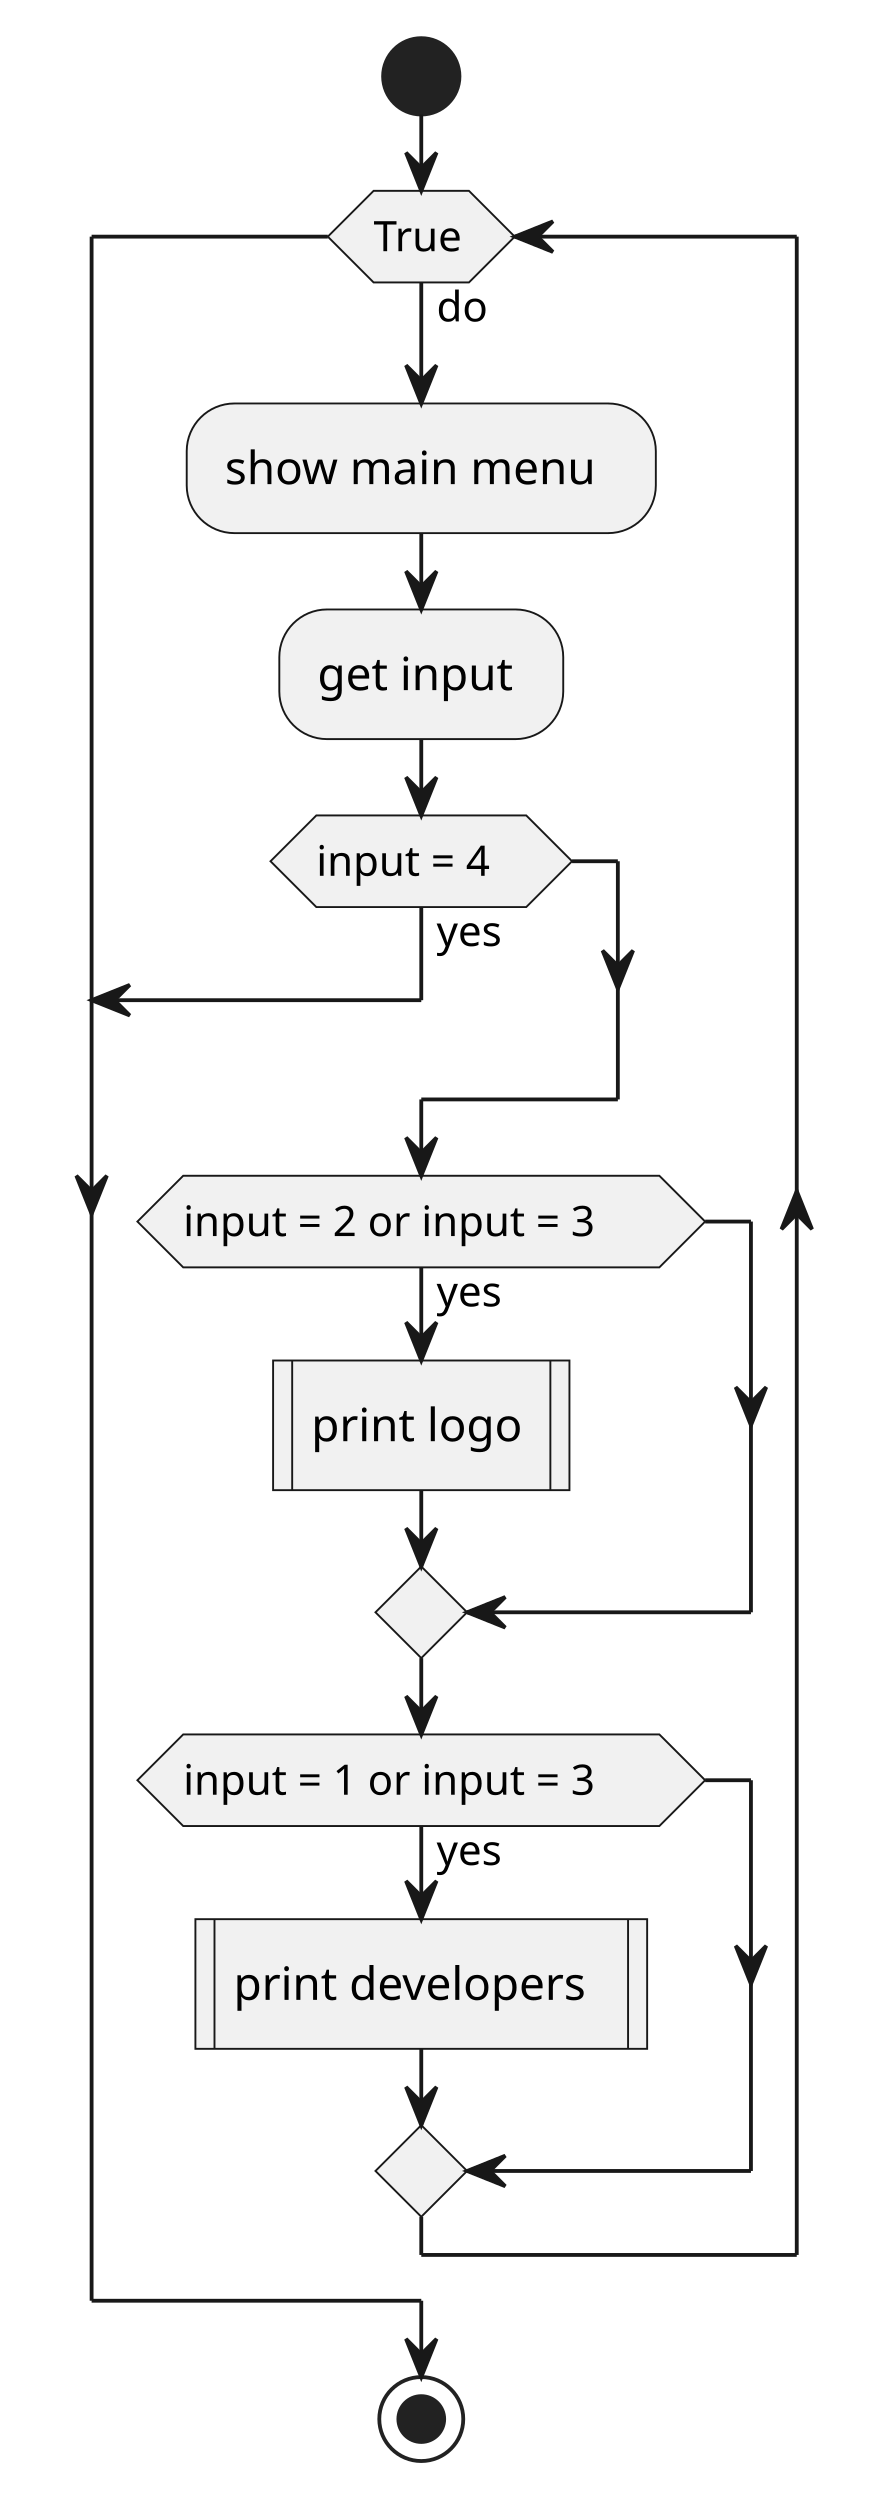
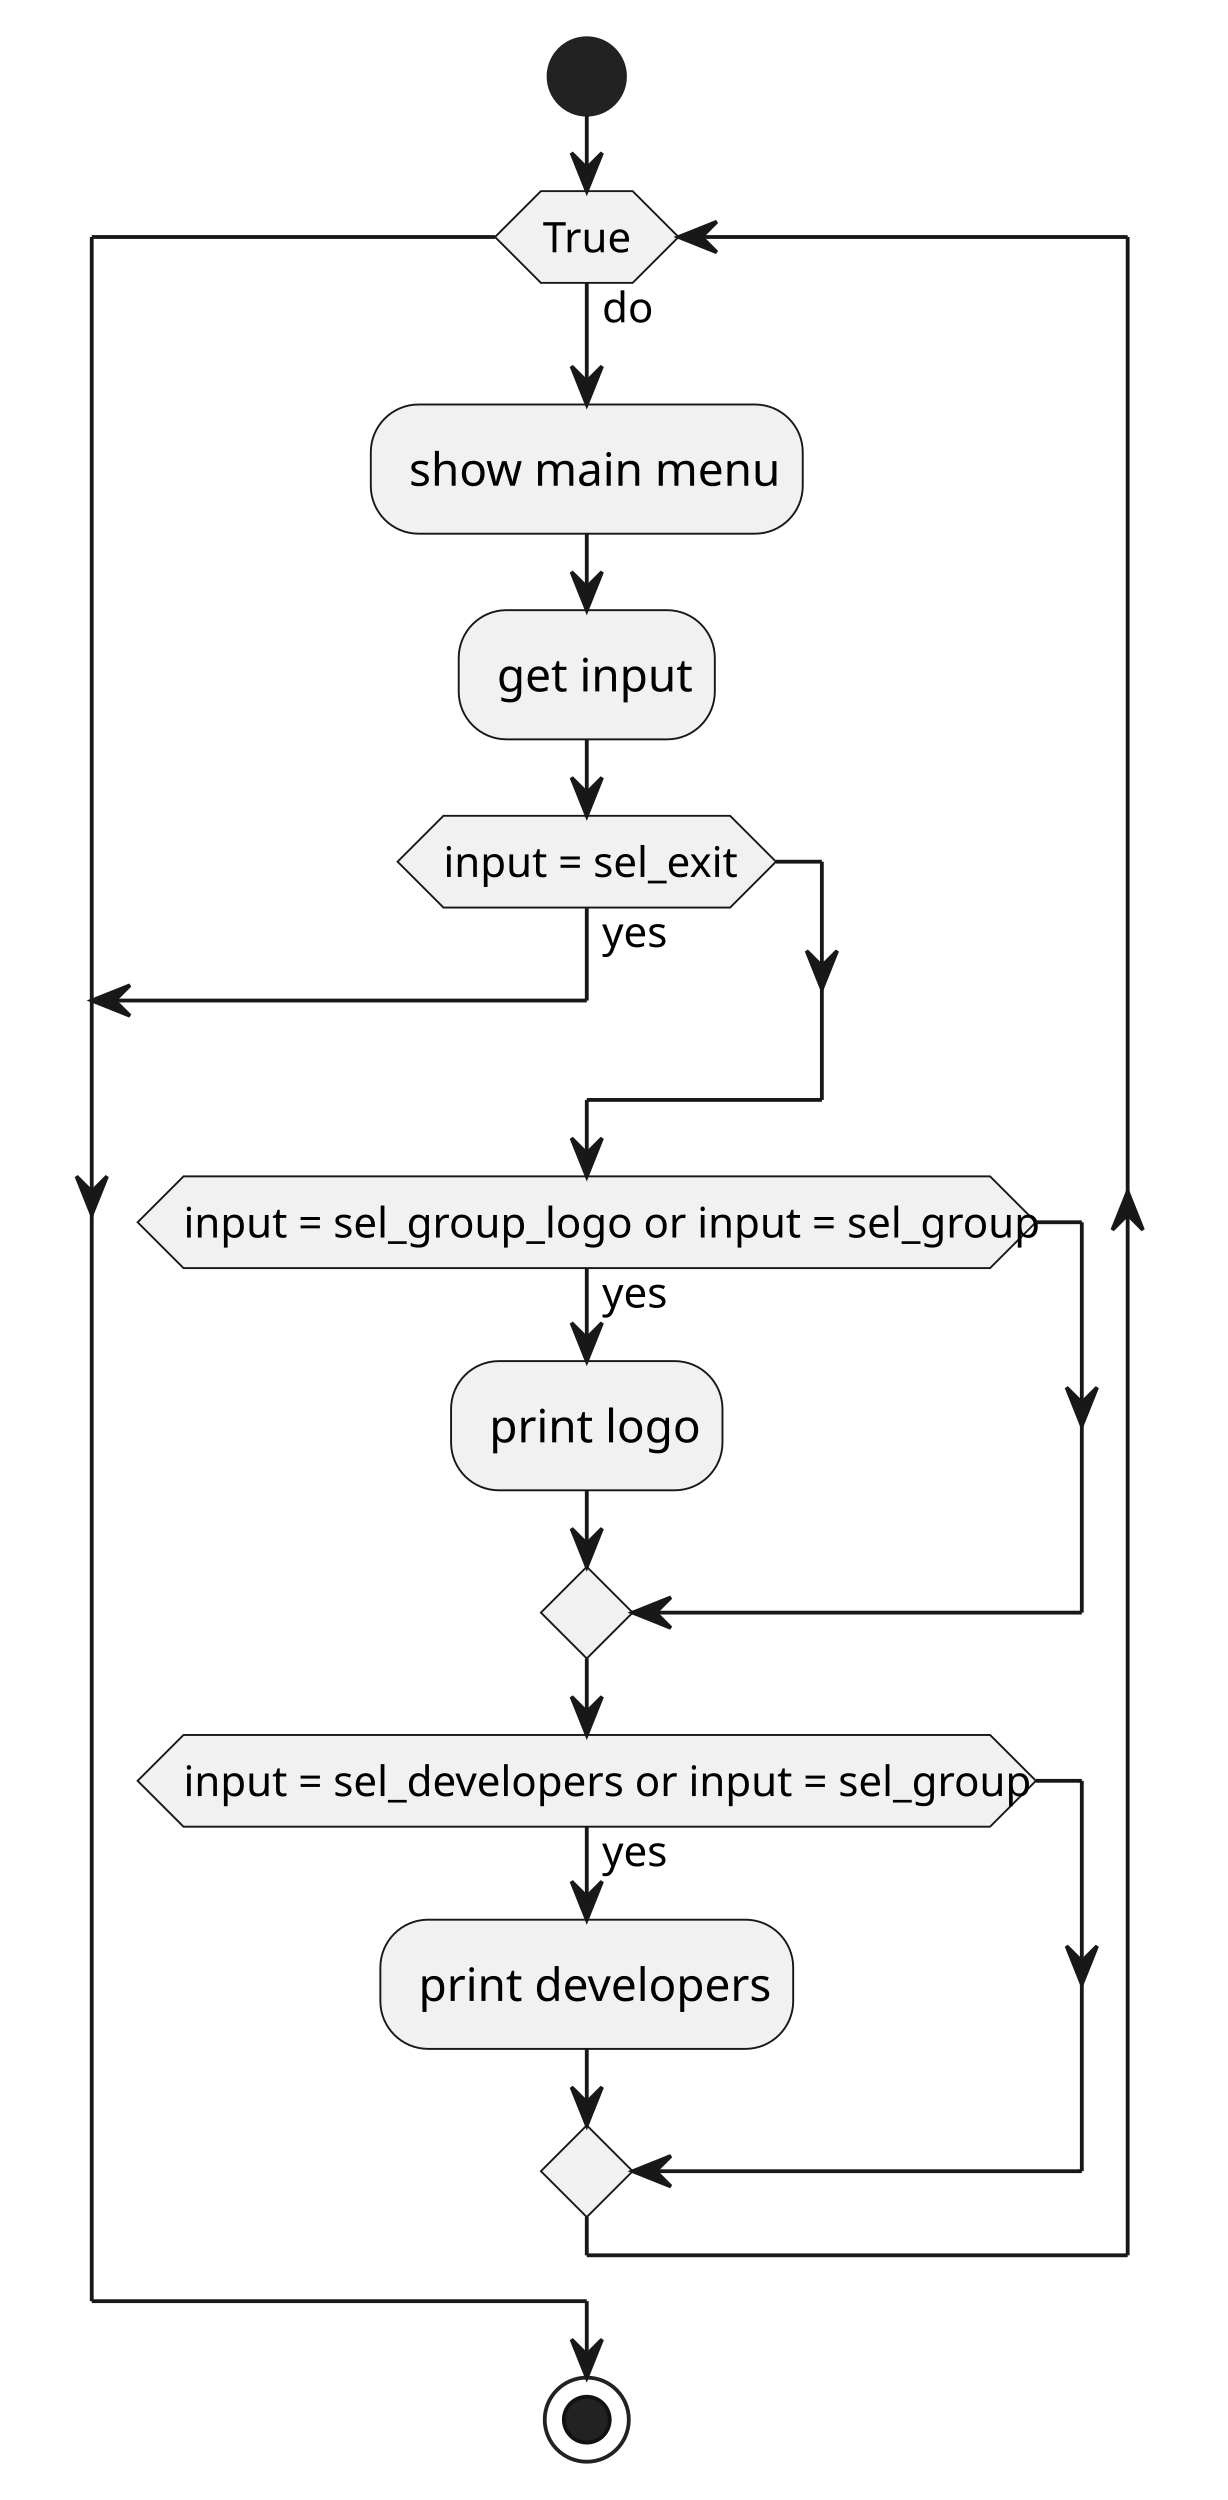
- <svg xmlns="http://www.w3.org/2000/svg" contentStyleType="text/css" data-diagram-type="ACTIVITY" height="655px" preserveAspectRatio="none" style="width:234px;height:655px;background:#FFFFFF;" version="1.1" viewBox="0 0 234 655" width="234px" zoomAndPan="magnify">
+ <svg xmlns="http://www.w3.org/2000/svg" contentStyleType="text/css" height="654px" preserveAspectRatio="none" style="width:321px;height:654px;background:#FFFFFF;" version="1.1" viewBox="0 0 321 654" width="321px" zoomAndPan="magnify">
  <defs />
  <g>
-     <ellipse cx="110.374" cy="20" fill="#222222" rx="10" ry="10" style="stroke:#222222;stroke-width:1;" />
-     <rect fill="#F1F1F1" height="33.969" rx="12.5" ry="12.5" style="stroke:#181818;stroke-width:0.5;" width="122.908" x="48.92" y="105.71" />
-     <text fill="#000000" font-family="sans-serif" font-size="12" lengthAdjust="spacing" textLength="102.908" x="58.92" y="126.849">show main menu</text>
-     <rect fill="#F1F1F1" height="33.969" rx="12.5" ry="12.5" style="stroke:#181818;stroke-width:0.5;" width="74.387" x="73.181" y="159.679" />
-     <text fill="#000000" font-family="sans-serif" font-size="12" lengthAdjust="spacing" textLength="54.387" x="83.181" y="180.818">get input</text>
-     <polygon fill="#F1F1F1" points="82.874,213.648,137.875,213.648,149.875,225.648,137.875,237.648,82.874,237.648,70.874,225.648,82.874,213.648" style="stroke:#181818;stroke-width:0.5;" />
-     <text fill="#000000" font-family="sans-serif" font-size="11" lengthAdjust="spacing" textLength="19.008" x="114.374" y="247.858">yes</text>
-     <text fill="#000000" font-family="sans-serif" font-size="11" lengthAdjust="spacing" textLength="51.503" x="82.874" y="229.456">input = 4</text>
-     <rect fill="#F1F1F1" height="33.969" style="stroke:#181818;stroke-width:0.5;" width="77.644" x="71.552" y="356.453" />
-     <line style="stroke:#181818;stroke-width:0.5;" x1="76.552" x2="76.552" y1="356.453" y2="390.421" />
-     <line style="stroke:#181818;stroke-width:0.5;" x1="144.197" x2="144.197" y1="356.453" y2="390.421" />
-     <text fill="#000000" font-family="sans-serif" font-size="12" lengthAdjust="spacing" textLength="57.645" x="81.552" y="377.591">print logo</text>
-     <polygon fill="#F1F1F1" points="48,308.05,172.749,308.05,184.749,320.05,172.749,332.05,48,332.05,36,320.05,48,308.05" style="stroke:#181818;stroke-width:0.5;" />
-     <text fill="#000000" font-family="sans-serif" font-size="11" lengthAdjust="spacing" textLength="19.008" x="114.374" y="342.261">yes</text>
-     <text fill="#000000" font-family="sans-serif" font-size="11" lengthAdjust="spacing" textLength="121.252" x="48" y="323.858">input = 2 or input = 3</text>
-     <polygon fill="#F1F1F1" points="110.374,410.421,122.374,422.421,110.374,434.421,98.374,422.421,110.374,410.421" style="stroke:#181818;stroke-width:0.5;" />
-     <rect fill="#F1F1F1" height="33.969" style="stroke:#181818;stroke-width:0.5;" width="118.356" x="51.197" y="502.824" />
-     <line style="stroke:#181818;stroke-width:0.5;" x1="56.197" x2="56.197" y1="502.824" y2="536.793" />
-     <line style="stroke:#181818;stroke-width:0.5;" x1="164.552" x2="164.552" y1="502.824" y2="536.793" />
-     <text fill="#000000" font-family="sans-serif" font-size="12" lengthAdjust="spacing" textLength="98.356" x="61.197" y="523.962">print developers</text>
-     <polygon fill="#F1F1F1" points="48,454.421,172.749,454.421,184.749,466.421,172.749,478.421,48,478.421,36,466.421,48,454.421" style="stroke:#181818;stroke-width:0.5;" />
-     <text fill="#000000" font-family="sans-serif" font-size="11" lengthAdjust="spacing" textLength="19.008" x="114.374" y="488.632">yes</text>
-     <text fill="#000000" font-family="sans-serif" font-size="11" lengthAdjust="spacing" textLength="121.252" x="48" y="470.229">input = 1 or input = 3</text>
-     <polygon fill="#F1F1F1" points="110.374,556.793,122.374,568.793,110.374,580.793,98.374,568.793,110.374,556.793" style="stroke:#181818;stroke-width:0.5;" />
-     <polygon fill="#F1F1F1" points="97.884,50,122.865,50,134.865,62,122.865,74,97.884,74,85.884,62,97.884,50" style="stroke:#181818;stroke-width:0.5;" />
-     <text fill="#000000" font-family="sans-serif" font-size="11" lengthAdjust="spacing" textLength="13.712" x="114.374" y="84.21">do</text>
-     <text fill="#000000" font-family="sans-serif" font-size="11" lengthAdjust="spacing" textLength="24.981" x="97.884" y="65.808">True</text>
-     <ellipse cx="110.374" cy="633.793" fill="none" rx="11" ry="11" style="stroke:#222222;stroke-width:1;" />
-     <ellipse cx="110.374" cy="633.793" fill="#222222" rx="6" ry="6" style="stroke:#222222;stroke-width:1;" />
-     <line style="stroke:#181818;stroke-width:1;" x1="110.374" x2="110.374" y1="139.679" y2="159.679" />
-     <polygon fill="#181818" points="106.374,149.679,110.374,159.679,114.374,149.679,110.374,153.679" style="stroke:#181818;stroke-width:1;" />
-     <line style="stroke:#181818;stroke-width:1;" x1="110.374" x2="110.374" y1="237.648" y2="262.05" />
-     <line style="stroke:#181818;stroke-width:1;" x1="110.374" x2="24" y1="262.05" y2="262.05" />
-     <polygon fill="#181818" points="34,258.05,24,262.05,34,266.05,30,262.05" style="stroke:#181818;stroke-width:1;" />
-     <line style="stroke:#181818;stroke-width:1;" x1="149.875" x2="161.875" y1="225.648" y2="225.648" />
-     <polygon fill="#181818" points="157.875,249.05,161.875,259.05,165.875,249.05,161.875,253.05" style="stroke:#181818;stroke-width:1;" />
-     <line style="stroke:#181818;stroke-width:1;" x1="161.875" x2="161.875" y1="225.648" y2="288.05" />
-     <line style="stroke:#181818;stroke-width:1;" x1="161.875" x2="110.374" y1="288.05" y2="288.05" />
-     <line style="stroke:#181818;stroke-width:1;" x1="110.374" x2="110.374" y1="288.05" y2="308.05" />
-     <polygon fill="#181818" points="106.374,298.05,110.374,308.05,114.374,298.05,110.374,302.05" style="stroke:#181818;stroke-width:1;" />
-     <line style="stroke:#181818;stroke-width:1;" x1="110.374" x2="110.374" y1="193.648" y2="213.648" />
-     <polygon fill="#181818" points="106.374,203.648,110.374,213.648,114.374,203.648,110.374,207.648" style="stroke:#181818;stroke-width:1;" />
-     <line style="stroke:#181818;stroke-width:1;" x1="110.374" x2="110.374" y1="332.05" y2="356.453" />
-     <polygon fill="#181818" points="106.374,346.453,110.374,356.453,114.374,346.453,110.374,350.453" style="stroke:#181818;stroke-width:1;" />
-     <line style="stroke:#181818;stroke-width:1;" x1="184.749" x2="196.749" y1="320.05" y2="320.05" />
-     <polygon fill="#181818" points="192.749,363.437,196.749,373.437,200.749,363.437,196.749,367.437" style="stroke:#181818;stroke-width:1;" />
-     <line style="stroke:#181818;stroke-width:1;" x1="196.749" x2="196.749" y1="320.05" y2="422.421" />
-     <line style="stroke:#181818;stroke-width:1;" x1="196.749" x2="122.374" y1="422.421" y2="422.421" />
-     <polygon fill="#181818" points="132.375,418.421,122.374,422.421,132.375,426.421,128.375,422.421" style="stroke:#181818;stroke-width:1;" />
-     <line style="stroke:#181818;stroke-width:1;" x1="110.374" x2="110.374" y1="390.421" y2="410.421" />
-     <polygon fill="#181818" points="106.374,400.421,110.374,410.421,114.374,400.421,110.374,404.421" style="stroke:#181818;stroke-width:1;" />
-     <line style="stroke:#181818;stroke-width:1;" x1="110.374" x2="110.374" y1="478.421" y2="502.824" />
-     <polygon fill="#181818" points="106.374,492.824,110.374,502.824,114.374,492.824,110.374,496.824" style="stroke:#181818;stroke-width:1;" />
-     <line style="stroke:#181818;stroke-width:1;" x1="184.749" x2="196.749" y1="466.421" y2="466.421" />
-     <polygon fill="#181818" points="192.749,509.808,196.749,519.808,200.749,509.808,196.749,513.808" style="stroke:#181818;stroke-width:1;" />
-     <line style="stroke:#181818;stroke-width:1;" x1="196.749" x2="196.749" y1="466.421" y2="568.793" />
-     <line style="stroke:#181818;stroke-width:1;" x1="196.749" x2="122.374" y1="568.793" y2="568.793" />
-     <polygon fill="#181818" points="132.375,564.793,122.374,568.793,132.375,572.793,128.375,568.793" style="stroke:#181818;stroke-width:1;" />
-     <line style="stroke:#181818;stroke-width:1;" x1="110.374" x2="110.374" y1="536.793" y2="556.793" />
-     <polygon fill="#181818" points="106.374,546.793,110.374,556.793,114.374,546.793,110.374,550.793" style="stroke:#181818;stroke-width:1;" />
-     <line style="stroke:#181818;stroke-width:1;" x1="110.374" x2="110.374" y1="434.421" y2="454.421" />
-     <polygon fill="#181818" points="106.374,444.421,110.374,454.421,114.374,444.421,110.374,448.421" style="stroke:#181818;stroke-width:1;" />
-     <line style="stroke:#181818;stroke-width:1;" x1="110.374" x2="110.374" y1="74" y2="105.71" />
-     <polygon fill="#181818" points="106.374,95.71,110.374,105.71,114.374,95.71,110.374,99.71" style="stroke:#181818;stroke-width:1;" />
-     <line style="stroke:#181818;stroke-width:1;" x1="110.374" x2="110.374" y1="580.793" y2="590.793" />
-     <line style="stroke:#181818;stroke-width:1;" x1="110.374" x2="208.749" y1="590.793" y2="590.793" />
-     <polygon fill="#181818" points="204.749,322.05,208.749,312.05,212.749,322.05,208.749,318.05" style="stroke:#181818;stroke-width:1;" />
-     <line style="stroke:#181818;stroke-width:1;" x1="208.749" x2="208.749" y1="62" y2="590.793" />
-     <line style="stroke:#181818;stroke-width:1;" x1="208.749" x2="134.865" y1="62" y2="62" />
-     <polygon fill="#181818" points="144.865,58,134.865,62,144.865,66,140.865,62" style="stroke:#181818;stroke-width:1;" />
-     <line style="stroke:#181818;stroke-width:1;" x1="85.884" x2="24" y1="62" y2="62" />
-     <polygon fill="#181818" points="20,308.05,24,318.05,28,308.05,24,312.05" style="stroke:#181818;stroke-width:1;" />
-     <line style="stroke:#181818;stroke-width:1;" x1="24" x2="24" y1="62" y2="602.793" />
-     <line style="stroke:#181818;stroke-width:1;" x1="24" x2="110.374" y1="602.793" y2="602.793" />
-     <line style="stroke:#181818;stroke-width:1;" x1="110.374" x2="110.374" y1="602.793" y2="622.793" />
-     <polygon fill="#181818" points="106.374,612.793,110.374,622.793,114.374,612.793,110.374,616.793" style="stroke:#181818;stroke-width:1;" />
-     <line style="stroke:#181818;stroke-width:1;" x1="110.374" x2="110.374" y1="30" y2="50" />
-     <polygon fill="#181818" points="106.374,40,110.374,50,114.374,40,110.374,44" style="stroke:#181818;stroke-width:1;" />
+     <ellipse cx="153.5" cy="20" fill="#222222" rx="10" ry="10" style="stroke:#222222;stroke-width:1.0;" />
+     <rect fill="#F1F1F1" height="33.799" rx="12.5" ry="12.5" style="stroke:#181818;stroke-width:0.5;" width="113" x="97" y="105.818" />
+     <text fill="#000000" font-family="sans-serif" font-size="12" lengthAdjust="spacing" textLength="93" x="107" y="127.074">show main menu</text>
+     <rect fill="#F1F1F1" height="33.799" rx="12.5" ry="12.5" style="stroke:#181818;stroke-width:0.5;" width="67" x="120" y="159.617" />
+     <text fill="#000000" font-family="sans-serif" font-size="12" lengthAdjust="spacing" textLength="47" x="130" y="180.873">get input</text>
+     <polygon fill="#F1F1F1" points="116,213.416,191,213.416,203,225.416,191,237.416,116,237.416,104,225.416,116,213.416" style="stroke:#181818;stroke-width:0.5;" />
+     <text fill="#000000" font-family="sans-serif" font-size="11" lengthAdjust="spacing" textLength="18" x="157.5" y="247.733">yes</text>
+     <text fill="#000000" font-family="sans-serif" font-size="11" lengthAdjust="spacing" textLength="72" x="116" y="229.409">input = sel_exit</text>
+     <rect fill="#F1F1F1" height="33.799" rx="12.5" ry="12.5" style="stroke:#181818;stroke-width:0.5;" width="71" x="118" y="356.065" />
+     <text fill="#000000" font-family="sans-serif" font-size="12" lengthAdjust="spacing" textLength="51" x="128" y="377.32">print logo</text>
+     <polygon fill="#F1F1F1" points="48,307.74,259,307.74,271,319.74,259,331.74,48,331.74,36,319.74,48,307.74" style="stroke:#181818;stroke-width:0.5;" />
+     <text fill="#000000" font-family="sans-serif" font-size="11" lengthAdjust="spacing" textLength="18" x="157.5" y="342.058">yes</text>
+     <text fill="#000000" font-family="sans-serif" font-size="11" lengthAdjust="spacing" textLength="208" x="48" y="323.733">input = sel_group_logo or input = sel_group</text>
+     <polygon fill="#F1F1F1" points="153.5,409.863,165.5,421.863,153.5,433.863,141.5,421.863,153.5,409.863" style="stroke:#181818;stroke-width:0.5;" />
+     <rect fill="#F1F1F1" height="33.799" rx="12.5" ry="12.5" style="stroke:#181818;stroke-width:0.5;" width="108" x="99.5" y="502.188" />
+     <text fill="#000000" font-family="sans-serif" font-size="12" lengthAdjust="spacing" textLength="88" x="109.5" y="523.444">print developers</text>
+     <polygon fill="#F1F1F1" points="48,453.863,259,453.863,271,465.863,259,477.863,48,477.863,36,465.863,48,453.863" style="stroke:#181818;stroke-width:0.5;" />
+     <text fill="#000000" font-family="sans-serif" font-size="11" lengthAdjust="spacing" textLength="18" x="157.5" y="488.181">yes</text>
+     <text fill="#000000" font-family="sans-serif" font-size="11" lengthAdjust="spacing" textLength="208" x="48" y="469.857">input = sel_developers or input = sel_group</text>
+     <polygon fill="#F1F1F1" points="153.5,555.987,165.5,567.987,153.5,579.987,141.5,567.987,153.5,555.987" style="stroke:#181818;stroke-width:0.5;" />
+     <polygon fill="#F1F1F1" points="141.5,50,165.5,50,177.5,62,165.5,74,141.5,74,129.5,62,141.5,50" style="stroke:#181818;stroke-width:0.5;" />
+     <text fill="#000000" font-family="sans-serif" font-size="11" lengthAdjust="spacing" textLength="12" x="157.5" y="84.318">do</text>
+     <text fill="#000000" font-family="sans-serif" font-size="11" lengthAdjust="spacing" textLength="23" x="142" y="65.993">True</text>
+     <ellipse cx="153.5" cy="632.987" rx="11" ry="11" style="stroke:#222222;stroke-width:1.0;fill:none;" />
+     <ellipse cx="153.5" cy="632.987" fill="#222222" rx="6" ry="6" style="stroke:#111111;stroke-width:1.0;" />
+     <line style="stroke:#181818;stroke-width:1.0;" x1="153.5" x2="153.5" y1="139.617" y2="159.617" />
+     <polygon fill="#181818" points="149.5,149.617,153.5,159.617,157.5,149.617,153.5,153.617" style="stroke:#181818;stroke-width:1.0;" />
+     <line style="stroke:#181818;stroke-width:1.0;" x1="153.5" x2="153.5" y1="237.416" y2="261.74" />
+     <line style="stroke:#181818;stroke-width:1.0;" x1="153.5" x2="24" y1="261.74" y2="261.74" />
+     <polygon fill="#181818" points="34,257.74,24,261.74,34,265.74,30,261.74" style="stroke:#181818;stroke-width:1.0;" />
+     <line style="stroke:#181818;stroke-width:1.0;" x1="203" x2="215" y1="225.416" y2="225.416" />
+     <polygon fill="#181818" points="211,248.74,215,258.74,219,248.74,215,252.74" style="stroke:#181818;stroke-width:1.0;" />
+     <line style="stroke:#181818;stroke-width:1.0;" x1="215" x2="215" y1="225.416" y2="287.74" />
+     <line style="stroke:#181818;stroke-width:1.0;" x1="215" x2="153.5" y1="287.74" y2="287.74" />
+     <line style="stroke:#181818;stroke-width:1.0;" x1="153.5" x2="153.5" y1="287.74" y2="307.74" />
+     <polygon fill="#181818" points="149.5,297.74,153.5,307.74,157.5,297.74,153.5,301.74" style="stroke:#181818;stroke-width:1.0;" />
+     <line style="stroke:#181818;stroke-width:1.0;" x1="153.5" x2="153.5" y1="193.416" y2="213.416" />
+     <polygon fill="#181818" points="149.5,203.416,153.5,213.416,157.5,203.416,153.5,207.416" style="stroke:#181818;stroke-width:1.0;" />
+     <line style="stroke:#181818;stroke-width:1.0;" x1="153.5" x2="153.5" y1="331.74" y2="356.065" />
+     <polygon fill="#181818" points="149.5,346.065,153.5,356.065,157.5,346.065,153.5,350.065" style="stroke:#181818;stroke-width:1.0;" />
+     <line style="stroke:#181818;stroke-width:1.0;" x1="271" x2="283" y1="319.74" y2="319.74" />
+     <polygon fill="#181818" points="279,362.964,283,372.964,287,362.964,283,366.964" style="stroke:#181818;stroke-width:1.0;" />
+     <line style="stroke:#181818;stroke-width:1.0;" x1="283" x2="283" y1="319.74" y2="421.863" />
+     <line style="stroke:#181818;stroke-width:1.0;" x1="283" x2="165.5" y1="421.863" y2="421.863" />
+     <polygon fill="#181818" points="175.5,417.863,165.5,421.863,175.5,425.863,171.5,421.863" style="stroke:#181818;stroke-width:1.0;" />
+     <line style="stroke:#181818;stroke-width:1.0;" x1="153.5" x2="153.5" y1="389.863" y2="409.863" />
+     <polygon fill="#181818" points="149.5,399.863,153.5,409.863,157.5,399.863,153.5,403.863" style="stroke:#181818;stroke-width:1.0;" />
+     <line style="stroke:#181818;stroke-width:1.0;" x1="153.5" x2="153.5" y1="477.863" y2="502.188" />
+     <polygon fill="#181818" points="149.5,492.188,153.5,502.188,157.5,492.188,153.5,496.188" style="stroke:#181818;stroke-width:1.0;" />
+     <line style="stroke:#181818;stroke-width:1.0;" x1="271" x2="283" y1="465.863" y2="465.863" />
+     <polygon fill="#181818" points="279,509.087,283,519.087,287,509.087,283,513.087" style="stroke:#181818;stroke-width:1.0;" />
+     <line style="stroke:#181818;stroke-width:1.0;" x1="283" x2="283" y1="465.863" y2="567.987" />
+     <line style="stroke:#181818;stroke-width:1.0;" x1="283" x2="165.5" y1="567.987" y2="567.987" />
+     <polygon fill="#181818" points="175.5,563.987,165.5,567.987,175.5,571.987,171.5,567.987" style="stroke:#181818;stroke-width:1.0;" />
+     <line style="stroke:#181818;stroke-width:1.0;" x1="153.5" x2="153.5" y1="535.987" y2="555.987" />
+     <polygon fill="#181818" points="149.5,545.987,153.5,555.987,157.5,545.987,153.5,549.987" style="stroke:#181818;stroke-width:1.0;" />
+     <line style="stroke:#181818;stroke-width:1.0;" x1="153.5" x2="153.5" y1="433.863" y2="453.863" />
+     <polygon fill="#181818" points="149.5,443.863,153.5,453.863,157.5,443.863,153.5,447.863" style="stroke:#181818;stroke-width:1.0;" />
+     <line style="stroke:#181818;stroke-width:1.0;" x1="153.5" x2="153.5" y1="74" y2="105.818" />
+     <polygon fill="#181818" points="149.5,95.818,153.5,105.818,157.5,95.818,153.5,99.818" style="stroke:#181818;stroke-width:1.0;" />
+     <line style="stroke:#181818;stroke-width:1.0;" x1="153.5" x2="153.5" y1="579.987" y2="589.987" />
+     <line style="stroke:#181818;stroke-width:1.0;" x1="153.5" x2="295" y1="589.987" y2="589.987" />
+     <polygon fill="#181818" points="291,321.74,295,311.74,299,321.74,295,317.74" style="stroke:#181818;stroke-width:1.0;" />
+     <line style="stroke:#181818;stroke-width:1.0;" x1="295" x2="295" y1="62" y2="589.987" />
+     <line style="stroke:#181818;stroke-width:1.0;" x1="295" x2="177.5" y1="62" y2="62" />
+     <polygon fill="#181818" points="187.5,58,177.5,62,187.5,66,183.5,62" style="stroke:#181818;stroke-width:1.0;" />
+     <line style="stroke:#181818;stroke-width:1.0;" x1="129.5" x2="24" y1="62" y2="62" />
+     <polygon fill="#181818" points="20,307.74,24,317.74,28,307.74,24,311.74" style="stroke:#181818;stroke-width:1.0;" />
+     <line style="stroke:#181818;stroke-width:1.0;" x1="24" x2="24" y1="62" y2="601.987" />
+     <line style="stroke:#181818;stroke-width:1.0;" x1="24" x2="153.5" y1="601.987" y2="601.987" />
+     <line style="stroke:#181818;stroke-width:1.0;" x1="153.5" x2="153.5" y1="601.987" y2="621.987" />
+     <polygon fill="#181818" points="149.5,611.987,153.5,621.987,157.5,611.987,153.5,615.987" style="stroke:#181818;stroke-width:1.0;" />
+     <line style="stroke:#181818;stroke-width:1.0;" x1="153.5" x2="153.5" y1="30" y2="50" />
+     <polygon fill="#181818" points="149.5,40,153.5,50,157.5,40,153.5,44" style="stroke:#181818;stroke-width:1.0;" />
  </g>
</svg>
